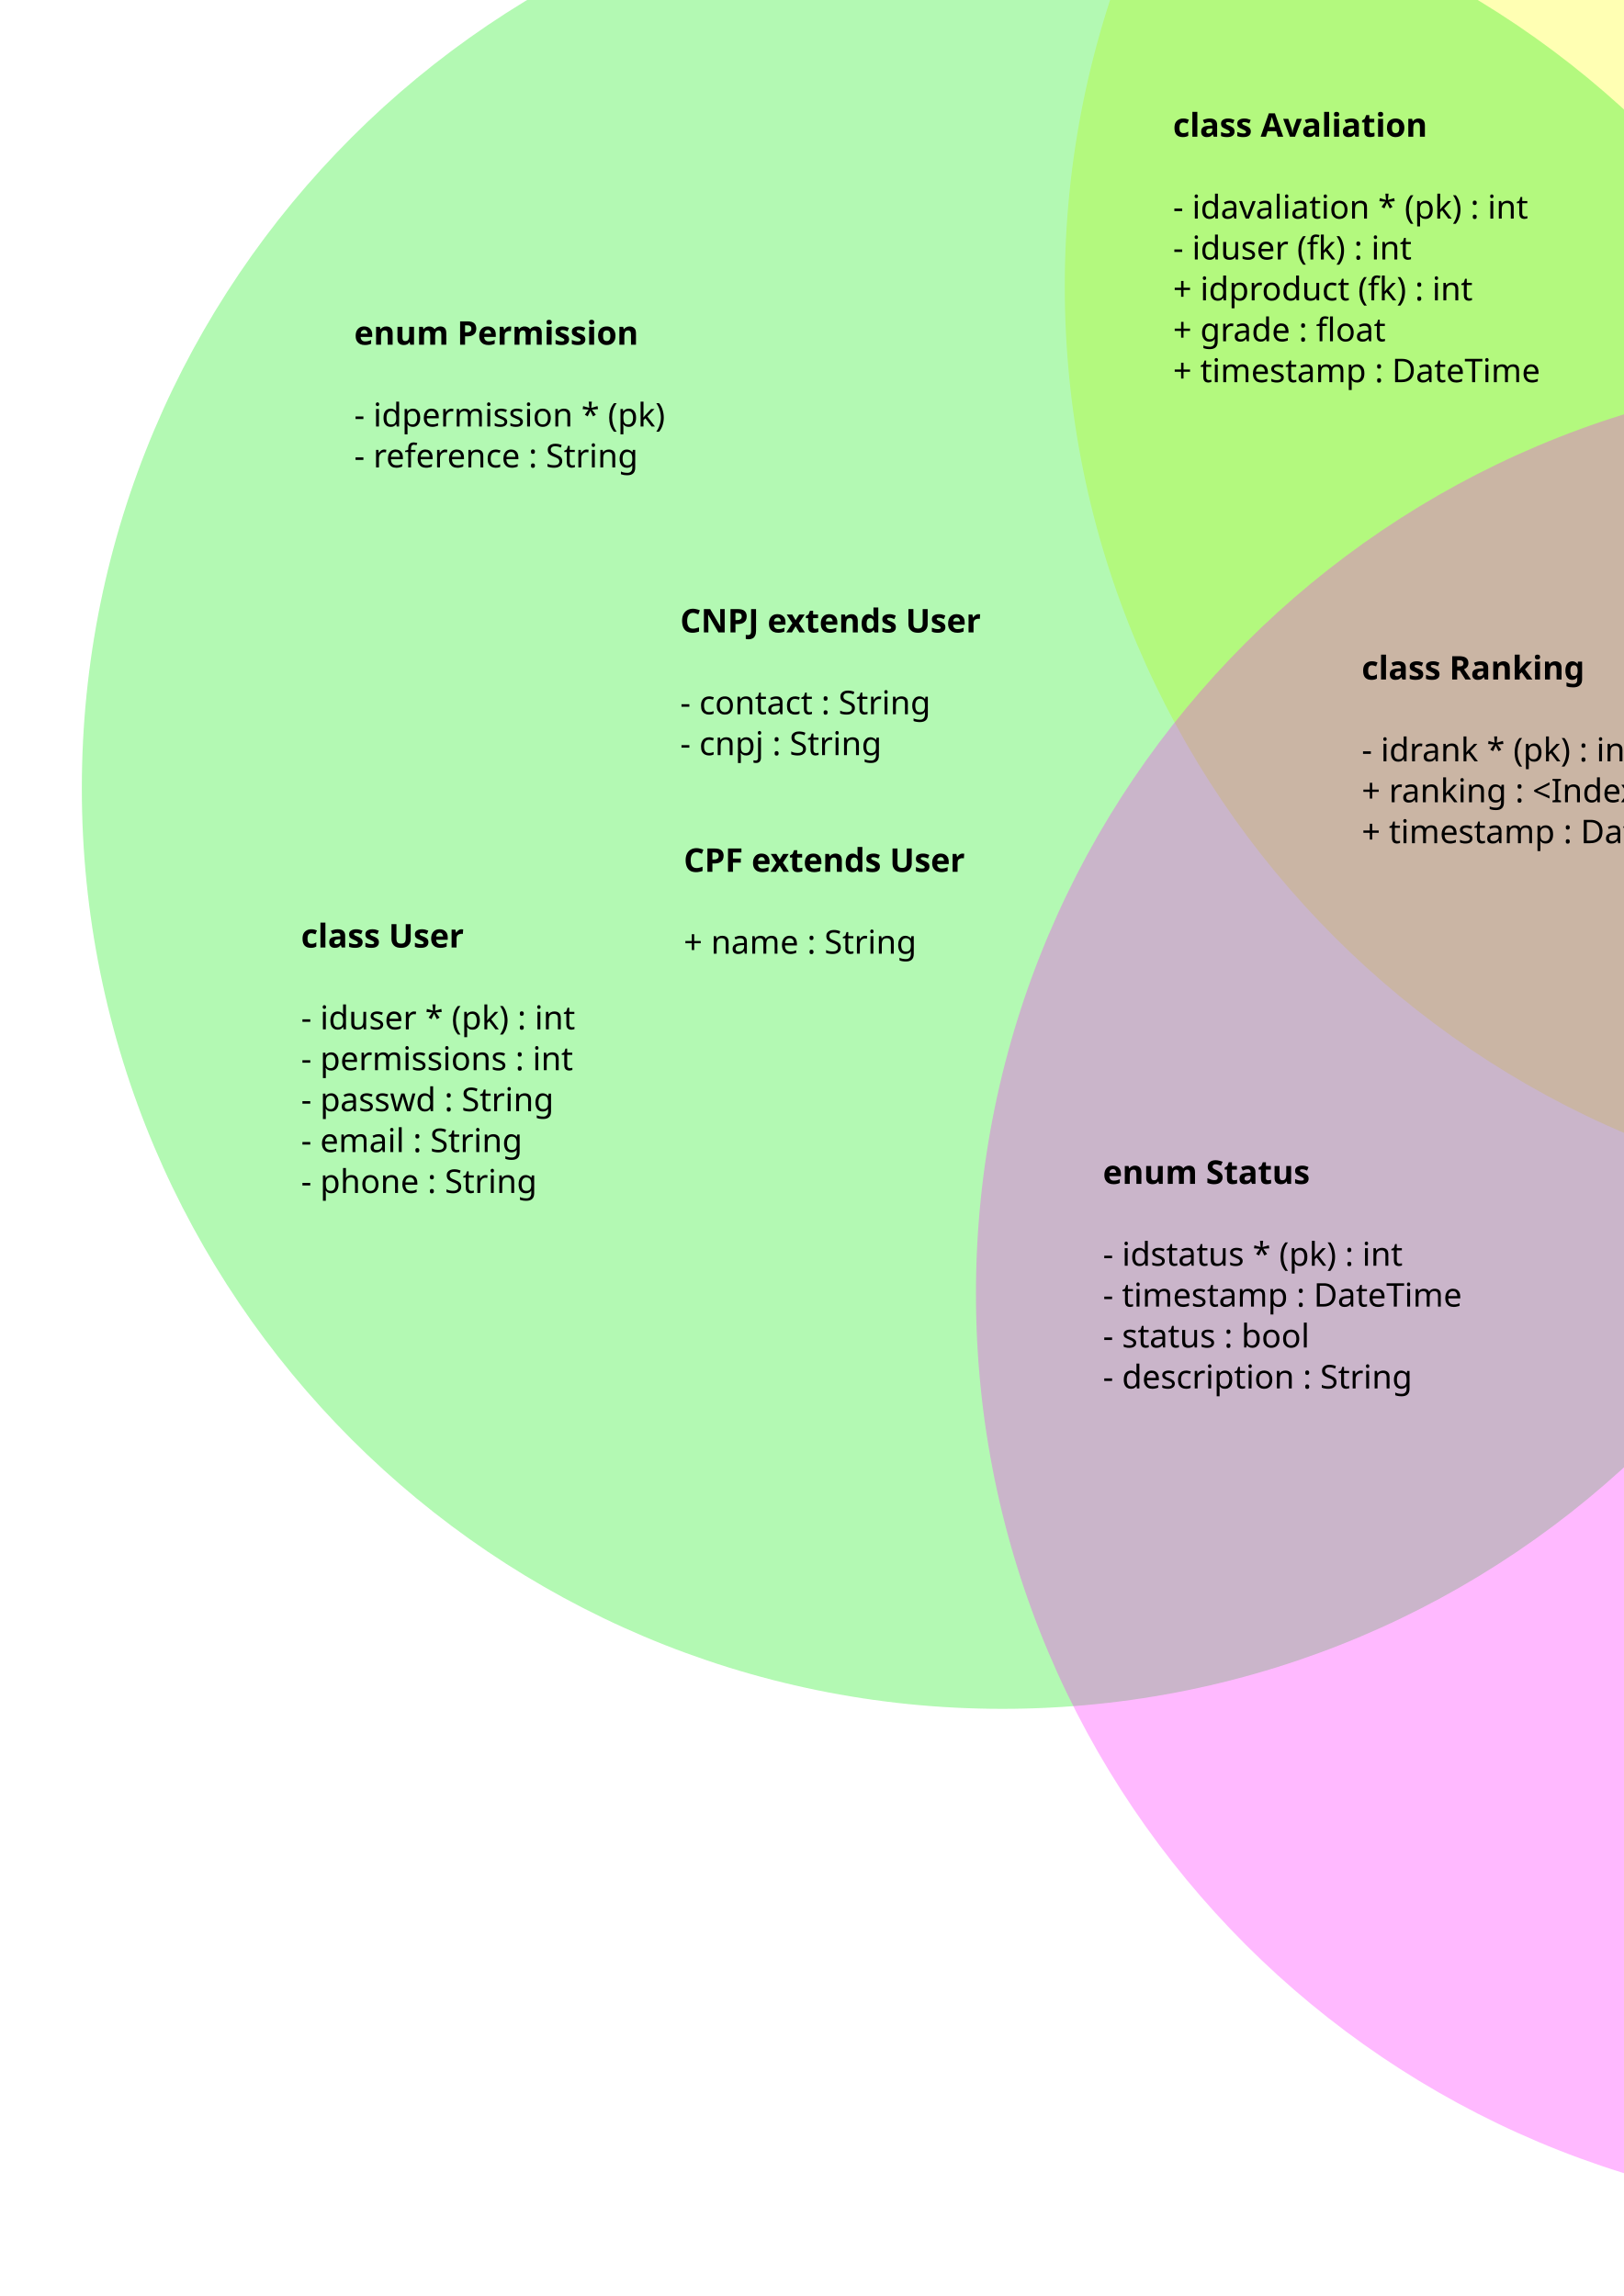
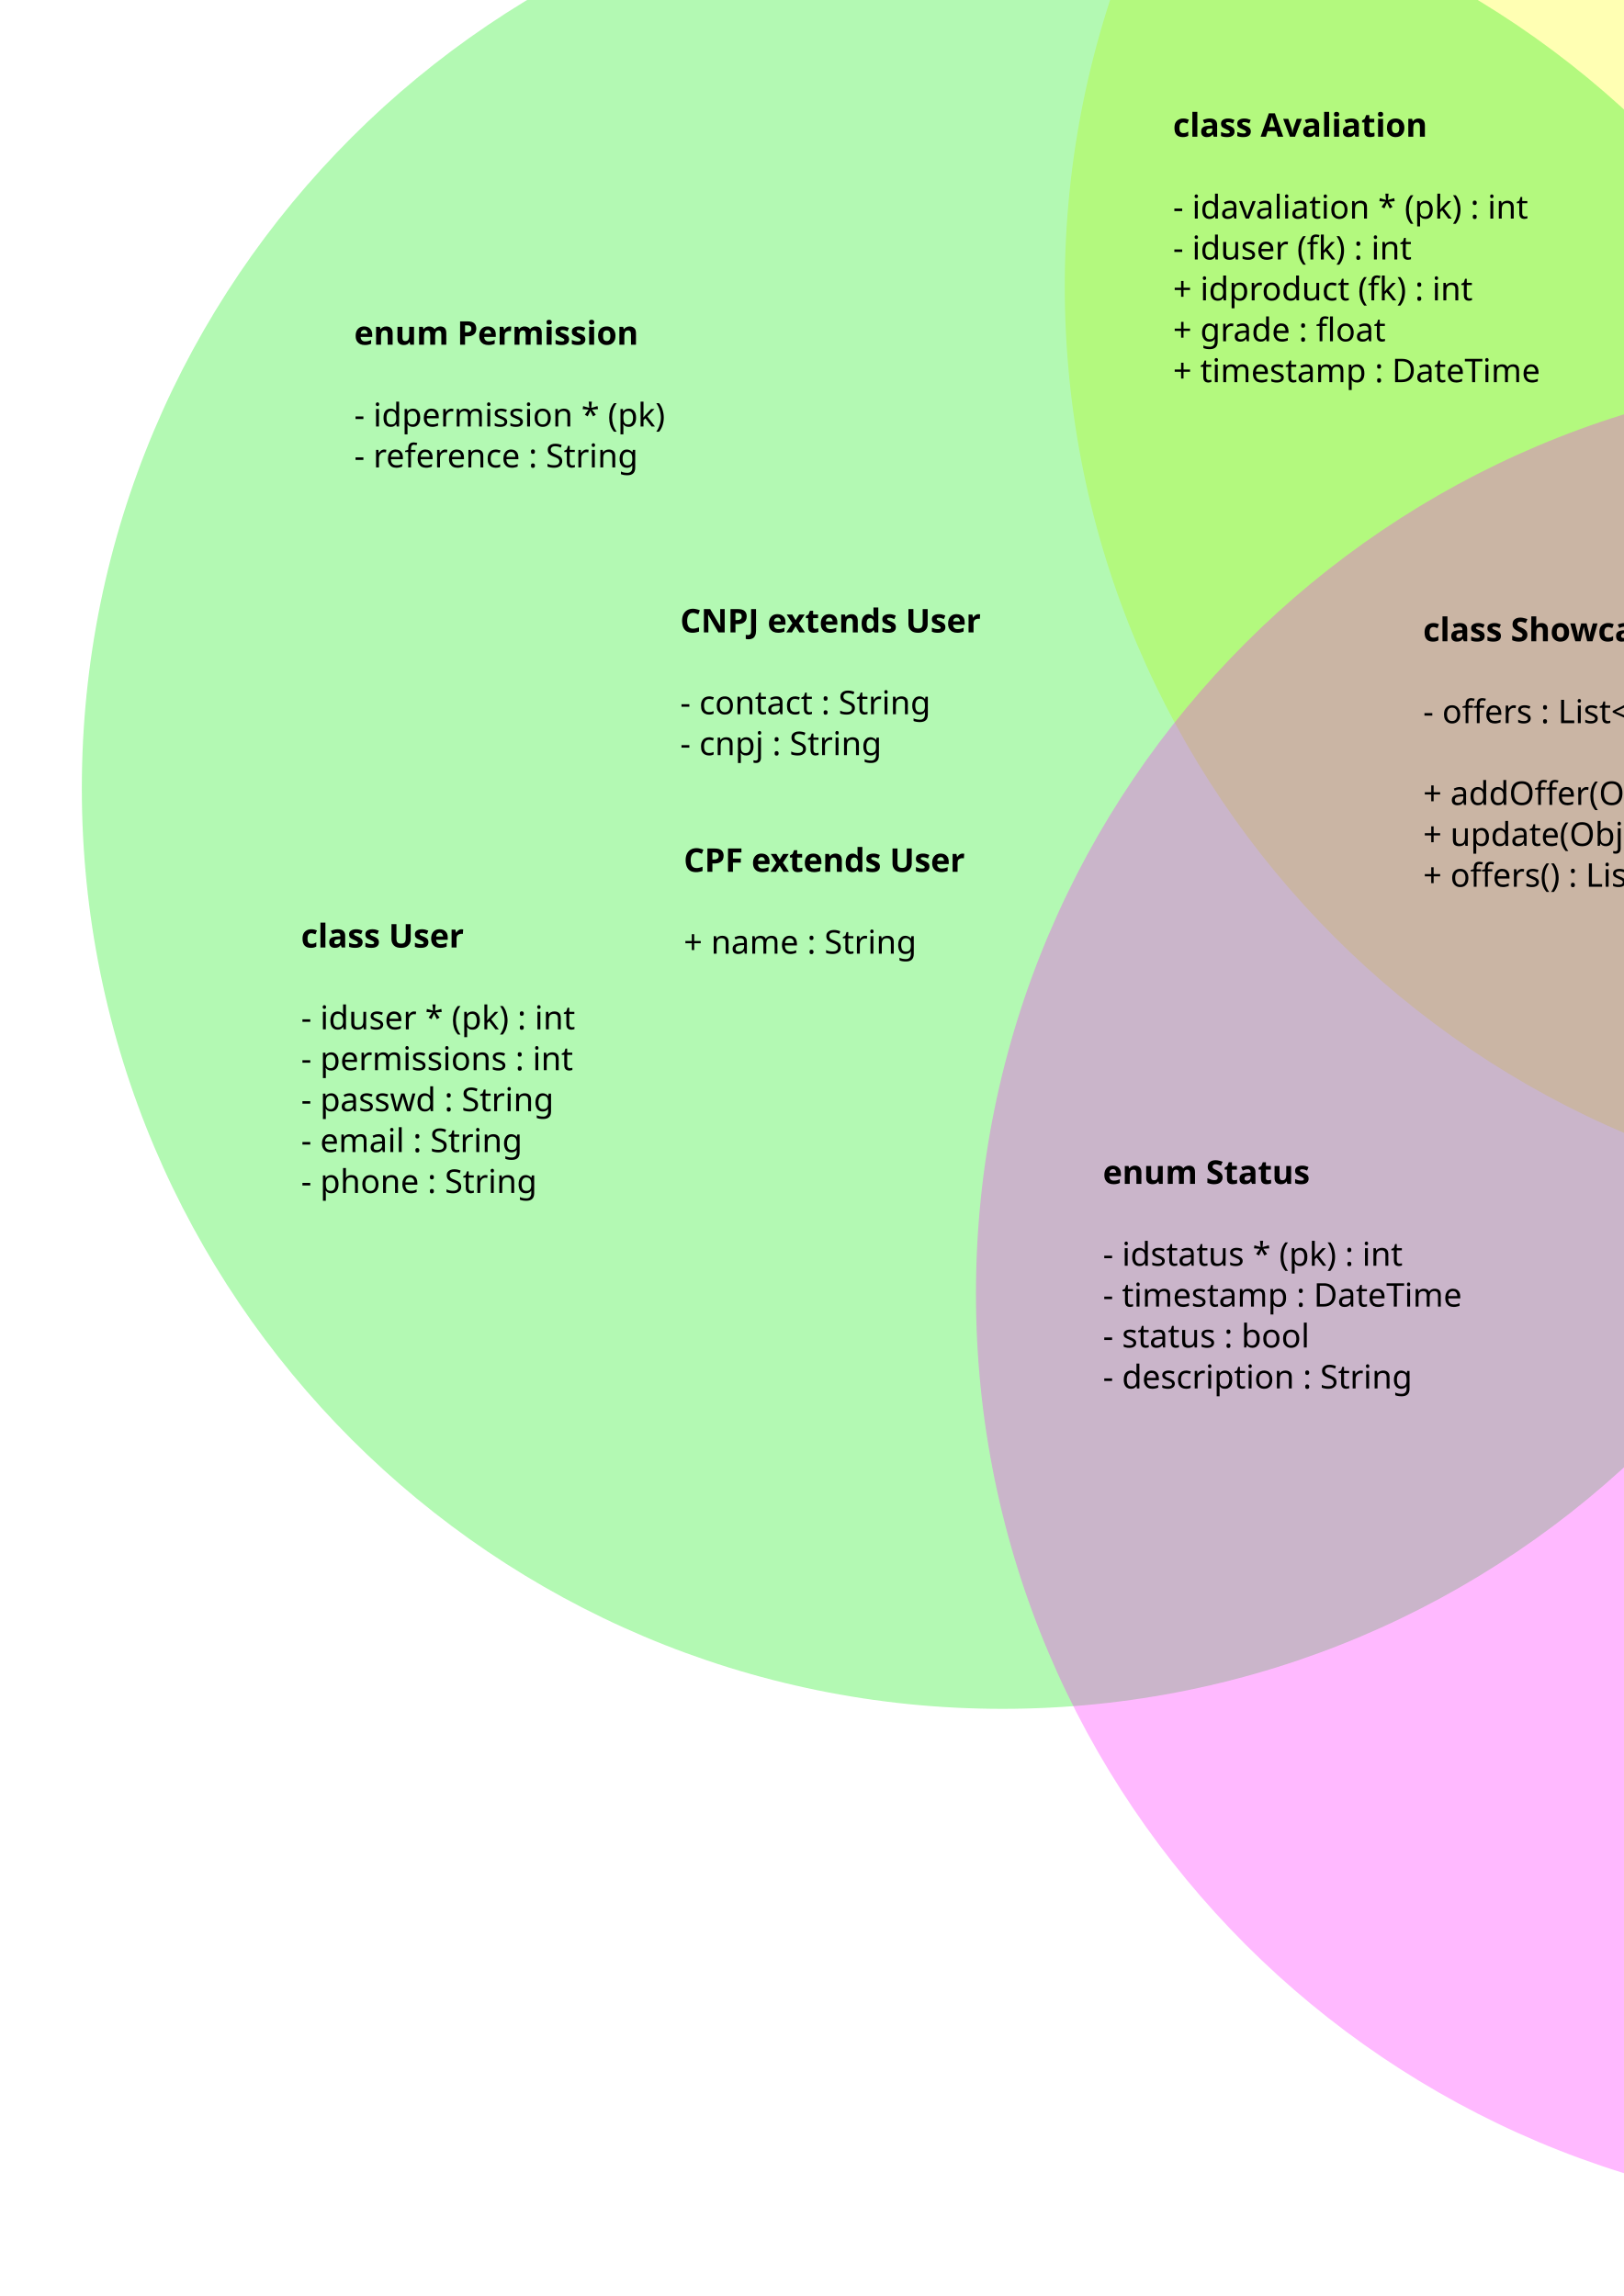
<svg xmlns="http://www.w3.org/2000/svg" width="793.701" height="1122.52" viewBox="0 0 210 297" version="1.1" id="svg8">
  <defs id="defs2" />
  <g id="layer2">
    <circle style="opacity:0.3;fill:#fffe00;fill-opacity:1;stroke:none;stroke-width:12.503;stroke-linecap:square;stroke-miterlimit:4;stroke-dasharray:none;stroke-opacity:1" id="path6294" cx="256.774" cy="37.009" r="119.062" />
    <circle r="119.062" cy="101.986" cx="129.646" id="circle6298" style="opacity:0.3;fill:#00eb00;fill-opacity:1;stroke:none;stroke-width:12.503;stroke-linecap:square;stroke-miterlimit:4;stroke-dasharray:none;stroke-opacity:1" />
    <circle r="119.062" cy="167.354" cx="245.287" id="circle6305" style="opacity:0.3;fill:#ff13ff;fill-opacity:1;stroke:none;stroke-width:12.503;stroke-linecap:square;stroke-miterlimit:4;stroke-dasharray:none;stroke-opacity:1" />
  </g>
  <g id="layer1">
    <text xml:space="preserve" style="font-style:normal;font-weight:normal;font-size:4.233px;line-height:1.25;font-family:sans-serif;text-align:start;letter-spacing:0px;word-spacing:0px;text-anchor:start;fill:#000000;fill-opacity:1;stroke:none;stroke-width:0.265" x="38.943" y="122.564" id="text4514">
      <tspan x="38.943" y="122.564" style="font-weight:bold;text-align:start;text-anchor:start;stroke-width:0.265" id="tspan4518">class User</tspan>
      <tspan x="38.943" y="127.856" style="text-align:start;text-anchor:start;stroke-width:0.265" id="tspan4524" />
      <tspan x="38.943" y="133.148" style="text-align:start;text-anchor:start;stroke-width:0.265" id="tspan4546">- iduser * (pk) : int</tspan>
      <tspan x="38.943" y="138.439" style="text-align:start;text-anchor:start;stroke-width:0.265" id="tspan4570">- permissions : int</tspan>
      <tspan x="38.943" y="143.731" style="text-align:start;text-anchor:start;stroke-width:0.265" id="tspan6193">- passwd : String</tspan>
      <tspan x="38.943" y="149.023" style="text-align:start;text-anchor:start;stroke-width:0.265" id="tspan4540">- email : String</tspan>
      <tspan x="38.943" y="154.314" style="text-align:start;text-anchor:start;stroke-width:0.265" id="tspan4562">- phone : String</tspan>
    </text>
-     <text xml:space="preserve" style="font-style:normal;font-weight:normal;font-size:4.233px;line-height:1.25;font-family:sans-serif;letter-spacing:0px;word-spacing:0px;fill:#000000;fill-opacity:1;stroke:none;stroke-width:0.265" x="239.891" y="-2.161" id="text4590">
-       <tspan id="tspan4588" x="239.891" y="-2.161" style="font-weight:bold;stroke-width:0.265">class Product</tspan>
-       <tspan x="239.891" y="3.13" style="stroke-width:0.265" id="tspan4592" />
-       <tspan x="239.891" y="8.422" style="stroke-width:0.265" id="tspan4594">- idproduct * (pk) : int</tspan>
-       <tspan x="239.891" y="13.714" style="stroke-width:0.265" id="tspan6369">- idoffer (fk) : int</tspan>
-       <tspan x="239.891" y="19.005" style="stroke-width:0.265" id="tspan4596">+ name : String</tspan>
-       <tspan x="239.891" y="24.297" style="stroke-width:0.265" id="tspan4598">+ details : String</tspan>
-       <tspan x="239.891" y="29.589" style="stroke-width:0.265" id="tspan4600">+ price : double</tspan>
-       <tspan x="239.891" y="34.88" style="stroke-width:0.265" id="tspan4608">+ avaliation : &lt;Avaliation&gt;</tspan>
+     <text xml:space="preserve" style="font-style:normal;font-weight:normal;font-size:4.233px;line-height:1.25;font-family:sans-serif;letter-spacing:0px;word-spacing:0px;fill:#000000;fill-opacity:1;stroke:none;stroke-width:0.265" x="240.597" y="12.317" id="text4590">
+       <tspan id="tspan4588" x="240.597" y="12.317" style="font-weight:bold;stroke-width:0.265">class Product</tspan>
+       <tspan x="240.597" y="17.609" style="stroke-width:0.265" id="tspan219" />
+       <tspan x="240.597" y="22.9" style="stroke-width:0.265" id="tspan223">+ name : string</tspan>
+       <tspan x="240.597" y="28.192" style="stroke-width:0.265" id="tspan225">+ detail : string</tspan>
+       <tspan x="240.597" y="33.484" style="stroke-width:0.265" id="tspan233">+ price : double</tspan>
    </text>
    <text id="text4626" y="81.807" x="87.967" style="font-style:normal;font-weight:normal;font-size:4.233px;line-height:1.25;font-family:sans-serif;letter-spacing:0px;word-spacing:0px;fill:#000000;fill-opacity:1;stroke:none;stroke-width:0.265" xml:space="preserve">
      <tspan id="tspan4610" style="font-weight:bold;stroke-width:0.265" y="81.807" x="87.967">CNPJ extends User</tspan>
      <tspan id="tspan4620" style="stroke-width:0.265" y="87.099" x="87.967" />
      <tspan style="stroke-width:0.265" y="92.39" x="87.967" id="tspan4646">- contact : String</tspan>
      <tspan id="tspan4624" style="stroke-width:0.265" y="97.682" x="87.967">- cnpj : String</tspan>
    </text>
    <text xml:space="preserve" style="font-style:normal;font-weight:normal;font-size:4.233px;line-height:1.25;font-family:sans-serif;letter-spacing:0px;word-spacing:0px;fill:#000000;fill-opacity:1;stroke:none;stroke-width:5.292;stroke-miterlimit:4;stroke-dasharray:none;stroke-opacity:1" x="88.424" y="112.774" id="text4644">
      <tspan x="88.424" y="112.774" style="font-weight:bold;stroke:none;stroke-width:5.292;stroke-miterlimit:4;stroke-dasharray:none;stroke-opacity:1" id="tspan4628">CPF extends User</tspan>
      <tspan x="88.424" y="118.066" style="stroke:none;stroke-width:5.292;stroke-miterlimit:4;stroke-dasharray:none;stroke-opacity:1" id="tspan4640" />
      <tspan x="88.424" y="123.358" style="stroke:none;stroke-width:5.292;stroke-miterlimit:4;stroke-dasharray:none;stroke-opacity:1" id="tspan4642">+ name : String</tspan>
    </text>
    <text xml:space="preserve" style="font-style:normal;font-weight:normal;font-size:4.233px;line-height:1.25;font-family:sans-serif;letter-spacing:0px;word-spacing:0px;fill:#000000;fill-opacity:1;stroke:none;stroke-width:0.265" x="151.709" y="17.69" id="text6159">
      <tspan id="tspan6157" x="151.709" y="17.69" style="font-weight:bold;stroke-width:0.265">class Avaliation</tspan>
      <tspan x="151.709" y="22.982" style="stroke-width:0.265" id="tspan6161" />
      <tspan x="151.709" y="28.274" style="stroke-width:0.265" id="tspan6165">- idavaliation * (pk) : int</tspan>
      <tspan x="151.709" y="33.565" style="stroke-width:0.265" id="tspan6169">- iduser (fk) : int</tspan>
      <tspan x="151.709" y="38.857" style="stroke-width:0.265" id="tspan6171">+ idproduct (fk) : int</tspan>
      <tspan x="151.709" y="44.149" style="stroke-width:0.265" id="tspan6173">+ grade : float</tspan>
      <tspan x="151.709" y="49.44" style="stroke-width:0.265" id="tspan6175">+ timestamp : DateTime</tspan>
    </text>
-     <text xml:space="preserve" style="font-style:normal;font-weight:normal;font-size:4.233px;line-height:1.25;font-family:sans-serif;letter-spacing:0px;word-spacing:0px;fill:#000000;fill-opacity:1;stroke:none;stroke-width:0.265" x="288.42" y="-48.745" id="text6179">
-       <tspan id="tspan6177" x="288.42" y="-48.745" style="font-weight:bold;stroke-width:0.265">class Offer</tspan>
-       <tspan x="288.42" y="-43.453" style="stroke-width:0.265" id="tspan6181" />
-       <tspan x="288.42" y="-38.162" style="stroke-width:0.265" id="tspan6183">- idoffer * (pk) : int</tspan>
-       <tspan x="288.42" y="-32.87" style="stroke-width:0.265" id="tspan6185">+ idproduct (fk) : int</tspan>
-       <tspan x="288.42" y="-27.578" style="stroke-width:0.265" id="tspan6189">+ stock : bool</tspan>
-       <tspan x="288.42" y="-22.287" style="stroke-width:0.265" id="tspan6187">+ quantity : int</tspan>
+     <text xml:space="preserve" style="font-style:normal;font-weight:normal;font-size:4.233px;line-height:1.25;font-family:sans-serif;letter-spacing:0px;word-spacing:0px;fill:#000000;fill-opacity:1;stroke:none;stroke-width:0.265" x="262.994" y="-62.164" id="text6179">
+       <tspan id="tspan6177" x="262.994" y="-62.164" style="font-weight:bold;stroke-width:0.265">class Offer</tspan>
+       <tspan x="262.994" y="-56.873" style="stroke-width:0.265" id="tspan6181" />
+       <tspan x="262.994" y="-51.581" style="stroke-width:0.265" id="tspan6187">- quantity : int</tspan>
+       <tspan x="262.994" y="-46.289" style="stroke-width:0.265" id="tspan248">+ product: Product</tspan>
+       <tspan x="262.994" y="-40.998" style="stroke-width:0.265" id="tspan254" />
+       <tspan x="262.994" y="-35.706" style="stroke-width:0.265" id="tspan256">+ quantity() : int</tspan>
+       <tspan x="262.994" y="-30.414" style="stroke-width:0.265" id="tspan258">+ sell(int) : void</tspan>
+       <tspan x="262.994" y="-25.123" style="stroke-width:0.265" id="tspan262">+ endOffer() : void</tspan>
    </text>
    <text xml:space="preserve" style="font-style:normal;font-weight:normal;font-size:4.233px;line-height:1.25;font-family:sans-serif;letter-spacing:0px;word-spacing:0px;fill:#000000;fill-opacity:1;stroke:none;stroke-width:0.265" x="45.814" y="44.584" id="text6197">
      <tspan id="tspan6195" x="45.814" y="44.584" style="font-weight:bold;stroke-width:0.265">enum Permission</tspan>
      <tspan x="45.814" y="49.876" style="stroke-width:0.265" id="tspan6199" />
      <tspan x="45.814" y="55.168" style="stroke-width:0.265" id="tspan6201">- idpermission * (pk)</tspan>
      <tspan x="45.814" y="60.459" style="stroke-width:0.265" id="tspan6203">- reference : String</tspan>
-     </text>
-     <text id="text6219" y="174.298" x="243.531" style="font-style:normal;font-weight:normal;font-size:4.233px;line-height:1.25;font-family:sans-serif;letter-spacing:0px;word-spacing:0px;fill:#000000;fill-opacity:1;stroke:none;stroke-width:0.265" xml:space="preserve">
-       <tspan style="font-weight:bold;stroke-width:0.265" y="174.298" x="243.531" id="tspan6205">class Shop</tspan>
-       <tspan id="tspan6207" style="stroke-width:0.265" y="179.589" x="243.531" />
-       <tspan id="tspan6209" style="stroke-width:0.265" y="184.881" x="243.531">- idshop * (pk) : int</tspan>
-       <tspan id="tspan6211" style="stroke-width:0.265" y="190.173" x="243.531">- iduser (fk) : int</tspan>
-       <tspan id="tspan6215" style="stroke-width:0.265" y="195.464" x="243.531">- items : &lt;CartItem&gt;</tspan>
-       <tspan id="tspan6217" style="stroke-width:0.265" y="200.756" x="243.531">- timestamp : DateTime</tspan>
-       <tspan style="stroke-width:0.265" y="206.048" x="243.531" id="tspan6223">- status : &lt;Status&gt;</tspan>
    </text>
    <text xml:space="preserve" style="font-style:normal;font-weight:normal;font-size:4.233px;line-height:1.25;font-family:sans-serif;letter-spacing:0px;word-spacing:0px;fill:#000000;fill-opacity:1;stroke:none;stroke-width:0.265" x="142.645" y="153.141" id="text6239">
      <tspan id="tspan6225" x="142.645" y="153.141" style="font-weight:bold;stroke-width:0.265">enum Status</tspan>
      <tspan x="142.645" y="158.432" style="stroke-width:0.265" id="tspan6227" />
      <tspan x="142.645" y="163.724" style="stroke-width:0.265" id="tspan6233">- idstatus * (pk) : int</tspan>
      <tspan x="142.645" y="169.016" style="stroke-width:0.265" id="tspan6235">- timestamp : DateTime</tspan>
      <tspan id="tspan6237" x="142.645" y="174.307" style="stroke-width:0.265">- status : bool</tspan>
      <tspan x="142.645" y="179.599" style="stroke-width:0.265" id="tspan6245">- description : String</tspan>
    </text>
-     <text xml:space="preserve" style="font-style:normal;font-weight:normal;font-size:4.233px;line-height:1.25;font-family:sans-serif;letter-spacing:0px;word-spacing:0px;fill:#000000;fill-opacity:1;stroke:none;stroke-width:0.265" x="268.303" y="95.458" id="text6261">
-       <tspan id="tspan6247" x="268.303" y="95.458" style="font-weight:bold;stroke-width:0.265">class Item</tspan>
-       <tspan x="268.303" y="100.749" style="stroke-width:0.265" id="tspan6249" />
-       <tspan x="268.303" y="106.041" style="stroke-width:0.265" id="tspan6263">- iditem * (pk) : int</tspan>
-       <tspan x="268.303" y="111.333" style="stroke-width:0.265" id="tspan6280">- idshop (fk) : int</tspan>
-       <tspan x="268.303" y="116.624" style="stroke-width:0.265" id="tspan6286">- idproduct (fk) : int</tspan>
-       <tspan x="268.303" y="121.916" style="stroke-width:0.265" id="tspan6290">- quantity : int</tspan>
-       <tspan x="268.303" y="127.208" style="stroke-width:0.265" id="tspan6276" />
+     <text xml:space="preserve" style="font-style:normal;font-weight:normal;font-size:4.233px;line-height:1.25;font-family:sans-serif;letter-spacing:0px;word-spacing:0px;fill:#000000;fill-opacity:1;stroke:none;stroke-width:0.265" x="258.768" y="96.87" id="text6261">
+       <tspan id="tspan6247" x="258.768" y="96.87" style="font-weight:bold;stroke-width:0.265">class Cart</tspan>
+       <tspan x="258.768" y="102.162" style="stroke-width:0.265" id="tspan6290" />
+       <tspan x="258.768" y="107.453" style="stroke-width:0.265" id="tspan6276">+ items : Map&lt;Product, Offer&gt;</tspan>
+       <tspan x="258.768" y="112.745" style="stroke-width:0.265" id="tspan315" />
+       <tspan x="258.768" y="118.037" style="stroke-width:0.265" id="tspan317">- execSale() : void</tspan>
+       <tspan x="258.768" y="123.328" style="stroke-width:0.265" id="tspan319">- cancelSale() : void</tspan>
    </text>
    <text id="text6321" y="-69.488" x="79.537" style="font-style:normal;font-weight:normal;font-size:4.233px;line-height:1.25;font-family:sans-serif;text-align:start;letter-spacing:0px;word-spacing:0px;text-anchor:start;fill:#000000;fill-opacity:1;stroke:none;stroke-width:0.265" xml:space="preserve">
      <tspan id="tspan6307" style="font-weight:bold;text-align:start;text-anchor:start;stroke-width:0.265" y="-69.488" x="79.537">interface Register</tspan>
      <tspan id="tspan6309" style="text-align:start;text-anchor:start;stroke-width:0.265" y="-64.197" x="79.537" />
      <tspan id="tspan6319" style="text-align:start;text-anchor:start;stroke-width:0.265" y="-58.905" x="79.537">+ regUser(User u);</tspan>
      <tspan style="text-align:start;text-anchor:start;stroke-width:0.265" y="-53.613" x="79.537" id="tspan6337">+ regProduct(Product p);</tspan>
      <tspan style="text-align:start;text-anchor:start;stroke-width:0.265" y="-48.322" x="79.537" id="tspan6343">+ regAvaliation(Avaliation a);</tspan>
      <tspan style="text-align:start;text-anchor:start;stroke-width:0.265" y="-43.03" x="79.537" id="tspan6339">+ regOffer(Offer o);</tspan>
      <tspan style="text-align:start;text-anchor:start;stroke-width:0.265" y="-37.738" x="79.537" id="tspan6341">+ regShop(Shop s);</tspan>
      <tspan style="text-align:start;text-anchor:start;stroke-width:0.265" y="-32.447" x="79.537" id="tspan6345">+ regRanking(Ranking r);</tspan>
    </text>
-     <text xml:space="preserve" style="font-style:normal;font-weight:normal;font-size:4.233px;line-height:1.25;font-family:sans-serif;letter-spacing:0px;word-spacing:0px;fill:#000000;fill-opacity:1;stroke:none;stroke-width:0.265" x="176.112" y="87.9" id="text6361">
-       <tspan id="tspan6347" x="176.112" y="87.9" style="font-weight:bold;stroke-width:0.265">class Ranking</tspan>
-       <tspan x="176.112" y="93.192" style="stroke-width:0.265" id="tspan6349" />
-       <tspan x="176.112" y="98.484" style="stroke-width:0.265" id="tspan6353">- idrank * (pk) : int</tspan>
-       <tspan x="176.112" y="103.775" style="stroke-width:0.265" id="tspan6355">+ ranking : &lt;Index, Product&gt;</tspan>
-       <tspan id="tspan6359" x="176.112" y="109.067" style="stroke-width:0.265">+ timestamp : DateTime</tspan>
-     </text>
-     <text id="text6555" y="317.286" x="183.164" style="font-style:normal;font-weight:normal;font-size:4.233px;line-height:1.25;font-family:sans-serif;text-align:start;letter-spacing:0px;word-spacing:0px;text-anchor:start;fill:#000000;fill-opacity:1;stroke:none;stroke-width:0.265" xml:space="preserve">
-       <tspan id="tspan6541" style="font-weight:bold;text-align:start;text-anchor:start;stroke-width:0.265" y="317.286" x="183.164">class User</tspan>
-       <tspan id="tspan6543" style="text-align:start;text-anchor:start;stroke-width:0.265" y="322.578" x="183.164" />
-       <tspan id="tspan6545" style="text-align:start;text-anchor:start;stroke-width:0.265" y="327.869" x="183.164">- iduser * (pk) : int</tspan>
-       <tspan id="tspan6547" style="text-align:start;text-anchor:start;stroke-width:0.265" y="333.161" x="183.164">- permissions : int</tspan>
-       <tspan id="tspan6549" style="text-align:start;text-anchor:start;stroke-width:0.265" y="338.453" x="183.164">- passwd : String</tspan>
-       <tspan id="tspan6551" style="text-align:start;text-anchor:start;stroke-width:0.265" y="343.744" x="183.164">- email : String</tspan>
-       <tspan id="tspan6553" style="text-align:start;text-anchor:start;stroke-width:0.265" y="349.036" x="183.164">- phone : String</tspan>
-     </text>
-     <text id="text6573" y="316.395" x="423.5" style="font-style:normal;font-weight:normal;font-size:4.233px;line-height:1.25;font-family:sans-serif;letter-spacing:0px;word-spacing:0px;fill:#000000;fill-opacity:1;stroke:none;stroke-width:0.265" xml:space="preserve">
-       <tspan style="font-weight:bold;stroke-width:0.265" y="316.395" x="423.5" id="tspan6557">class Product</tspan>
-       <tspan id="tspan6559" style="stroke-width:0.265" y="321.686" x="423.5" />
-       <tspan id="tspan6561" style="stroke-width:0.265" y="326.978" x="423.5">- idproduct * (pk) : int</tspan>
-       <tspan id="tspan6563" style="stroke-width:0.265" y="332.27" x="423.5">- idoffer (fk) : int</tspan>
-       <tspan id="tspan6565" style="stroke-width:0.265" y="337.561" x="423.5">+ name : String</tspan>
-       <tspan id="tspan6567" style="stroke-width:0.265" y="342.853" x="423.5">+ details : String</tspan>
-       <tspan id="tspan6569" style="stroke-width:0.265" y="348.145" x="423.5">+ price : double</tspan>
-       <tspan id="tspan6571" style="stroke-width:0.265" y="353.436" x="423.5">+ avaliation : &lt;Avaliation&gt;</tspan>
-     </text>
-     <text xml:space="preserve" style="font-style:normal;font-weight:normal;font-size:4.233px;line-height:1.25;font-family:sans-serif;letter-spacing:0px;word-spacing:0px;fill:#000000;fill-opacity:1;stroke:none;stroke-width:0.265" x="97.56" y="417.041" id="text6583">
-       <tspan x="97.56" y="417.041" style="font-weight:bold;stroke-width:0.265" id="tspan6575">CNPJ extends Client</tspan>
-       <tspan x="97.56" y="422.333" style="stroke-width:0.265" id="tspan6577" />
-       <tspan id="tspan6579" x="97.56" y="427.624" style="stroke-width:0.265">- contact : String</tspan>
-       <tspan x="97.56" y="432.916" style="stroke-width:0.265" id="tspan6581">- cnpj : String</tspan>
-     </text>
-     <text id="text6591" y="416.809" x="167.085" style="font-style:normal;font-weight:normal;font-size:4.233px;line-height:1.25;font-family:sans-serif;letter-spacing:0px;word-spacing:0px;fill:#000000;fill-opacity:1;stroke:none;stroke-width:5.292;stroke-miterlimit:4;stroke-dasharray:none;stroke-opacity:1" xml:space="preserve">
-       <tspan id="tspan6585" style="font-weight:bold;stroke:none;stroke-width:5.292;stroke-miterlimit:4;stroke-dasharray:none;stroke-opacity:1" y="416.809" x="167.085">CPF extends Client</tspan>
-       <tspan id="tspan6587" style="stroke:none;stroke-width:5.292;stroke-miterlimit:4;stroke-dasharray:none;stroke-opacity:1" y="422.101" x="167.085" />
-       <tspan id="tspan6589" style="stroke:none;stroke-width:5.292;stroke-miterlimit:4;stroke-dasharray:none;stroke-opacity:1" y="427.393" x="167.085">+ name : String</tspan>
-     </text>
-     <text id="text6607" y="316.3" x="327.798" style="font-style:normal;font-weight:normal;font-size:4.233px;line-height:1.25;font-family:sans-serif;letter-spacing:0px;word-spacing:0px;fill:#000000;fill-opacity:1;stroke:none;stroke-width:0.265" xml:space="preserve">
-       <tspan style="font-weight:bold;stroke-width:0.265" y="316.3" x="327.798" id="tspan6593">class Avaliation</tspan>
-       <tspan id="tspan6595" style="stroke-width:0.265" y="321.592" x="327.798" />
-       <tspan id="tspan6597" style="stroke-width:0.265" y="326.883" x="327.798">- idavaliation * (pk) : int</tspan>
-       <tspan id="tspan6599" style="stroke-width:0.265" y="332.175" x="327.798">- iduser (fk) : int</tspan>
-       <tspan id="tspan6601" style="stroke-width:0.265" y="337.467" x="327.798">+ idproduct (fk) : int</tspan>
-       <tspan id="tspan6603" style="stroke-width:0.265" y="342.758" x="327.798">+ grade : float</tspan>
-       <tspan id="tspan6605" style="stroke-width:0.265" y="348.05" x="327.798">+ timestamp : DateTime</tspan>
-     </text>
-     <text id="text6621" y="316.13" x="508.405" style="font-style:normal;font-weight:normal;font-size:4.233px;line-height:1.25;font-family:sans-serif;letter-spacing:0px;word-spacing:0px;fill:#000000;fill-opacity:1;stroke:none;stroke-width:0.265" xml:space="preserve">
-       <tspan style="font-weight:bold;stroke-width:0.265" y="316.13" x="508.405" id="tspan6609">class Offer</tspan>
-       <tspan id="tspan6611" style="stroke-width:0.265" y="321.422" x="508.405" />
-       <tspan id="tspan6613" style="stroke-width:0.265" y="326.713" x="508.405">- idoffer * (pk) : int</tspan>
-       <tspan id="tspan6615" style="stroke-width:0.265" y="332.005" x="508.405">+ idproduct (fk) : int</tspan>
-       <tspan id="tspan6617" style="stroke-width:0.265" y="337.297" x="508.405">+ stock : bool</tspan>
-       <tspan id="tspan6619" style="stroke-width:0.265" y="342.588" x="508.405">+ quantity : int</tspan>
-     </text>
-     <text id="text6631" y="316.196" x="13.047" style="font-style:normal;font-weight:normal;font-size:4.233px;line-height:1.25;font-family:sans-serif;letter-spacing:0px;word-spacing:0px;fill:#000000;fill-opacity:1;stroke:none;stroke-width:0.265" xml:space="preserve">
-       <tspan style="font-weight:bold;stroke-width:0.265" y="316.196" x="13.047" id="tspan6623">enum Permission</tspan>
-       <tspan id="tspan6625" style="stroke-width:0.265" y="321.488" x="13.047" />
-       <tspan id="tspan6627" style="stroke-width:0.265" y="326.78" x="13.047">- idpermission * (pk)</tspan>
-       <tspan id="tspan6629" style="stroke-width:0.265" y="332.071" x="13.047">- reference : String</tspan>
-     </text>
-     <text xml:space="preserve" style="font-style:normal;font-weight:normal;font-size:4.233px;line-height:1.25;font-family:sans-serif;letter-spacing:0px;word-spacing:0px;fill:#000000;fill-opacity:1;stroke:none;stroke-width:0.265" x="507.516" y="368.971" id="text6647">
-       <tspan id="tspan6633" x="507.516" y="368.971" style="font-weight:bold;stroke-width:0.265">class Shop</tspan>
-       <tspan x="507.516" y="374.263" style="stroke-width:0.265" id="tspan6635" />
-       <tspan x="507.516" y="379.555" style="stroke-width:0.265" id="tspan6637">- idshop * (pk) : int</tspan>
-       <tspan x="507.516" y="384.846" style="stroke-width:0.265" id="tspan6639">- iduser (fk) : int</tspan>
-       <tspan x="507.516" y="390.138" style="stroke-width:0.265" id="tspan6641">- items : &lt;CartItem&gt;</tspan>
-       <tspan x="507.516" y="395.43" style="stroke-width:0.265" id="tspan6643">- timestamp : DateTime</tspan>
-       <tspan id="tspan6645" x="507.516" y="400.721" style="stroke-width:0.265">- status : &lt;Status&gt;</tspan>
-     </text>
-     <text id="text6661" y="411.299" x="423.609" style="font-style:normal;font-weight:normal;font-size:4.233px;line-height:1.25;font-family:sans-serif;letter-spacing:0px;word-spacing:0px;fill:#000000;fill-opacity:1;stroke:none;stroke-width:0.265" xml:space="preserve">
-       <tspan style="font-weight:bold;stroke-width:0.265" y="411.299" x="423.609" id="tspan6649">enum Status</tspan>
-       <tspan id="tspan6651" style="stroke-width:0.265" y="416.59" x="423.609" />
-       <tspan id="tspan6653" style="stroke-width:0.265" y="421.882" x="423.609">- idstatus * (pk) : int</tspan>
-       <tspan id="tspan6655" style="stroke-width:0.265" y="427.174" x="423.609">- timestamp : DateTime</tspan>
-       <tspan style="stroke-width:0.265" y="432.465" x="423.609" id="tspan6657">- status : bool</tspan>
-       <tspan id="tspan6659" style="stroke-width:0.265" y="437.757" x="423.609">- description : String</tspan>
-     </text>
-     <text id="text6677" y="369.097" x="423.916" style="font-style:normal;font-weight:normal;font-size:4.233px;line-height:1.25;font-family:sans-serif;letter-spacing:0px;word-spacing:0px;fill:#000000;fill-opacity:1;stroke:none;stroke-width:0.265" xml:space="preserve">
-       <tspan style="font-weight:bold;stroke-width:0.265" y="369.097" x="423.916" id="tspan6663">class Item</tspan>
-       <tspan id="tspan6665" style="stroke-width:0.265" y="374.388" x="423.916" />
-       <tspan id="tspan6667" style="stroke-width:0.265" y="379.68" x="423.916">- iditem * (pk) : int</tspan>
-       <tspan id="tspan6669" style="stroke-width:0.265" y="384.972" x="423.916">- idshop (fk) : int</tspan>
-       <tspan id="tspan6671" style="stroke-width:0.265" y="390.263" x="423.916">- idproduct (fk) : int</tspan>
-       <tspan id="tspan6673" style="stroke-width:0.265" y="395.555" x="423.916">- quantity : int</tspan>
-       <tspan id="tspan6675" style="stroke-width:0.265" y="400.847" x="423.916" />
-     </text>
-     <text xml:space="preserve" style="font-style:normal;font-weight:normal;font-size:4.233px;line-height:1.25;font-family:sans-serif;text-align:start;letter-spacing:0px;word-spacing:0px;text-anchor:start;fill:#000000;fill-opacity:1;stroke:none;stroke-width:0.265" x="-74.041" y="316.018" id="text6695">
-       <tspan x="-74.041" y="316.018" style="font-weight:bold;text-align:start;text-anchor:start;stroke-width:0.265" id="tspan6679">interface Register</tspan>
-       <tspan x="-74.041" y="321.31" style="text-align:start;text-anchor:start;stroke-width:0.265" id="tspan6681" />
-       <tspan x="-74.041" y="326.601" style="text-align:start;text-anchor:start;stroke-width:0.265" id="tspan6683">+ regUser(User u);</tspan>
-       <tspan id="tspan6685" x="-74.041" y="331.893" style="text-align:start;text-anchor:start;stroke-width:0.265">+ regProduct(Product p);</tspan>
-       <tspan id="tspan6687" x="-74.041" y="337.185" style="text-align:start;text-anchor:start;stroke-width:0.265">+ regAvaliation(Avaliation a);</tspan>
-       <tspan id="tspan6689" x="-74.041" y="342.476" style="text-align:start;text-anchor:start;stroke-width:0.265">+ regOffer(Offer o);</tspan>
-       <tspan id="tspan6691" x="-74.041" y="347.768" style="text-align:start;text-anchor:start;stroke-width:0.265">+ regShop(Shop s);</tspan>
-       <tspan id="tspan6693" x="-74.041" y="353.06" style="text-align:start;text-anchor:start;stroke-width:0.265">+ regRanking(Ranking r);</tspan>
-     </text>
-     <text id="text6707" y="369.471" x="328.17" style="font-style:normal;font-weight:normal;font-size:4.233px;line-height:1.25;font-family:sans-serif;letter-spacing:0px;word-spacing:0px;fill:#000000;fill-opacity:1;stroke:none;stroke-width:0.265" xml:space="preserve">
-       <tspan style="font-weight:bold;stroke-width:0.265" y="369.471" x="328.17" id="tspan6697">class Ranking</tspan>
-       <tspan id="tspan6699" style="stroke-width:0.265" y="374.762" x="328.17" />
-       <tspan id="tspan6701" style="stroke-width:0.265" y="380.054" x="328.17">- idrank * (pk) : int</tspan>
-       <tspan id="tspan6703" style="stroke-width:0.265" y="385.346" x="328.17">+ ranking : &lt;Index, Product&gt;</tspan>
-       <tspan style="stroke-width:0.265" y="390.637" x="328.17" id="tspan6705">+ timestamp : DateTime</tspan>
-     </text>
-     <text xml:space="preserve" style="font-style:normal;font-weight:normal;font-size:4.233px;line-height:1.25;font-family:sans-serif;letter-spacing:0px;word-spacing:0px;fill:#000000;fill-opacity:1;stroke:none;stroke-width:5.292;stroke-miterlimit:4;stroke-dasharray:none;stroke-opacity:1" x="228.66" y="379.883" id="text6715">
-       <tspan x="228.66" y="379.883" style="font-weight:bold;stroke:none;stroke-width:5.292;stroke-miterlimit:4;stroke-dasharray:none;stroke-opacity:1" id="tspan6709">Manager extends User</tspan>
-       <tspan x="228.66" y="385.175" style="stroke:none;stroke-width:5.292;stroke-miterlimit:4;stroke-dasharray:none;stroke-opacity:1" id="tspan6711" />
-       <tspan x="228.66" y="390.466" style="stroke:none;stroke-width:5.292;stroke-miterlimit:4;stroke-dasharray:none;stroke-opacity:1" id="tspan6713">+ name : String</tspan>
-       <tspan x="228.66" y="395.758" style="stroke:none;stroke-width:5.292;stroke-miterlimit:4;stroke-dasharray:none;stroke-opacity:1" id="tspan6717">- timestamp : &lt;DateTime&gt;</tspan>
-     </text>
-     <text id="text6727" y="380.085" x="133.339" style="font-style:normal;font-weight:normal;font-size:4.233px;line-height:1.25;font-family:sans-serif;letter-spacing:0px;word-spacing:0px;fill:#000000;fill-opacity:1;stroke:none;stroke-width:0.265" xml:space="preserve">
-       <tspan id="tspan6719" style="font-weight:bold;stroke-width:0.265" y="380.085" x="133.339">Client extends User</tspan>
-       <tspan id="tspan6721" style="stroke-width:0.265" y="385.377" x="133.339" />
-       <tspan style="stroke-width:0.265" y="390.668" x="133.339" id="tspan6723">- contact : String</tspan>
-       <tspan id="tspan6725" style="stroke-width:0.265" y="395.96" x="133.339">- cnpj : String</tspan>
+     <text xml:space="preserve" style="font-style:normal;font-weight:normal;font-size:4.233px;line-height:1.25;font-family:sans-serif;letter-spacing:0px;word-spacing:0px;fill:#000000;fill-opacity:1;stroke:none;stroke-width:0.265" x="184.057" y="82.954" id="text6361">
+       <tspan id="tspan6347" x="184.057" y="82.954" style="font-weight:bold;stroke-width:0.265">class Showcase</tspan>
+       <tspan x="184.057" y="88.246" style="stroke-width:0.265" id="tspan6349" />
+       <tspan id="tspan6359" x="184.057" y="93.538" style="stroke-width:0.265">- offers : List&lt;Offer&gt;</tspan>
+       <tspan x="184.057" y="98.829" style="stroke-width:0.265" id="tspan289" />
+       <tspan x="184.057" y="104.121" style="stroke-width:0.265" id="tspan291">+ addOffer(Offer) : void</tspan>
+       <tspan x="184.057" y="109.413" style="stroke-width:0.265" id="tspan293">+ update(Object) : void</tspan>
+       <tspan x="184.057" y="114.704" style="stroke-width:0.265" id="tspan295">+ offers() : List&lt;Offer&gt;</tspan>
+     </text>
+     <text id="text6555" y="317.286" x="413.377" style="font-style:normal;font-weight:normal;font-size:4.233px;line-height:1.25;font-family:sans-serif;text-align:start;letter-spacing:0px;word-spacing:0px;text-anchor:start;fill:#000000;fill-opacity:1;stroke:none;stroke-width:0.265" xml:space="preserve">
+       <tspan id="tspan6541" style="font-weight:bold;text-align:start;text-anchor:start;stroke-width:0.265" y="317.286" x="413.377">class User</tspan>
+       <tspan id="tspan6543" style="text-align:start;text-anchor:start;stroke-width:0.265" y="322.578" x="413.377" />
+       <tspan id="tspan6545" style="text-align:start;text-anchor:start;stroke-width:0.265" y="327.869" x="413.377">- iduser * (pk) : int</tspan>
+       <tspan id="tspan6547" style="text-align:start;text-anchor:start;stroke-width:0.265" y="333.161" x="413.377">- permissions : int</tspan>
+       <tspan id="tspan6549" style="text-align:start;text-anchor:start;stroke-width:0.265" y="338.453" x="413.377">- passwd : String</tspan>
+       <tspan id="tspan6551" style="text-align:start;text-anchor:start;stroke-width:0.265" y="343.744" x="413.377">- email : String</tspan>
+       <tspan id="tspan6553" style="text-align:start;text-anchor:start;stroke-width:0.265" y="349.036" x="413.377">- phone : String</tspan>
+     </text>
+     <text id="text6573" y="492.257" x="423.5" style="font-style:normal;font-weight:normal;font-size:4.233px;line-height:1.25;font-family:sans-serif;letter-spacing:0px;word-spacing:0px;fill:#000000;fill-opacity:1;stroke:none;stroke-width:0.265" xml:space="preserve">
+       <tspan style="font-weight:bold;stroke-width:0.265" y="492.257" x="423.5" id="tspan6557">class Product</tspan>
+       <tspan id="tspan6559" style="stroke-width:0.265" y="497.549" x="423.5" />
+       <tspan id="tspan6561" style="stroke-width:0.265" y="502.841" x="423.5">- idproduct * (pk) : int</tspan>
+       <tspan id="tspan6563" style="stroke-width:0.265" y="508.132" x="423.5">- idoffer (fk) : int</tspan>
+       <tspan id="tspan6565" style="stroke-width:0.265" y="513.424" x="423.5">+ name : String</tspan>
+       <tspan id="tspan6567" style="stroke-width:0.265" y="518.716" x="423.5">+ details : String</tspan>
+       <tspan id="tspan6569" style="stroke-width:0.265" y="524.007" x="423.5">+ price : double</tspan>
+       <tspan id="tspan6571" style="stroke-width:0.265" y="529.299" x="423.5">+ avaliation : &lt;Avaliation&gt;</tspan>
+     </text>
+     <text xml:space="preserve" style="font-style:normal;font-weight:normal;font-size:4.233px;line-height:1.25;font-family:sans-serif;letter-spacing:0px;word-spacing:0px;fill:#000000;fill-opacity:1;stroke:none;stroke-width:0.265" x="327.773" y="417.041" id="text6583">
+       <tspan x="327.773" y="417.041" style="font-weight:bold;stroke-width:0.265" id="tspan6575">CNPJ extends Client</tspan>
+       <tspan x="327.773" y="422.333" style="stroke-width:0.265" id="tspan6577" />
+       <tspan id="tspan6579" x="327.773" y="427.624" style="stroke-width:0.265">- contact : String</tspan>
+       <tspan x="327.773" y="432.916" style="stroke-width:0.265" id="tspan6581">- cnpj : String</tspan>
+     </text>
+     <text id="text6591" y="416.809" x="397.298" style="font-style:normal;font-weight:normal;font-size:4.233px;line-height:1.25;font-family:sans-serif;letter-spacing:0px;word-spacing:0px;fill:#000000;fill-opacity:1;stroke:none;stroke-width:5.292;stroke-miterlimit:4;stroke-dasharray:none;stroke-opacity:1" xml:space="preserve">
+       <tspan id="tspan6585" style="font-weight:bold;stroke:none;stroke-width:5.292;stroke-miterlimit:4;stroke-dasharray:none;stroke-opacity:1" y="416.809" x="397.298">CPF extends Client</tspan>
+       <tspan id="tspan6587" style="stroke:none;stroke-width:5.292;stroke-miterlimit:4;stroke-dasharray:none;stroke-opacity:1" y="422.101" x="397.298" />
+       <tspan id="tspan6589" style="stroke:none;stroke-width:5.292;stroke-miterlimit:4;stroke-dasharray:none;stroke-opacity:1" y="427.393" x="397.298">+ name : String</tspan>
+     </text>
+     <text id="text6607" y="492.163" x="327.798" style="font-style:normal;font-weight:normal;font-size:4.233px;line-height:1.25;font-family:sans-serif;letter-spacing:0px;word-spacing:0px;fill:#000000;fill-opacity:1;stroke:none;stroke-width:0.265" xml:space="preserve">
+       <tspan style="font-weight:bold;stroke-width:0.265" y="492.163" x="327.798" id="tspan6593">class Avaliation</tspan>
+       <tspan id="tspan6595" style="stroke-width:0.265" y="497.454" x="327.798" />
+       <tspan id="tspan6597" style="stroke-width:0.265" y="502.746" x="327.798">- idavaliation * (pk) : int</tspan>
+       <tspan id="tspan6599" style="stroke-width:0.265" y="508.038" x="327.798">- iduser (fk) : int</tspan>
+       <tspan id="tspan6601" style="stroke-width:0.265" y="513.329" x="327.798">+ idproduct (fk) : int</tspan>
+       <tspan id="tspan6603" style="stroke-width:0.265" y="518.621" x="327.798">+ grade : float</tspan>
+       <tspan id="tspan6605" style="stroke-width:0.265" y="523.913" x="327.798">+ timestamp : DateTime</tspan>
+     </text>
+     <text id="text6621" y="491.993" x="508.405" style="font-style:normal;font-weight:normal;font-size:4.233px;line-height:1.25;font-family:sans-serif;letter-spacing:0px;word-spacing:0px;fill:#000000;fill-opacity:1;stroke:none;stroke-width:0.265" xml:space="preserve">
+       <tspan style="font-weight:bold;stroke-width:0.265" y="491.993" x="508.405" id="tspan6609">class Offer</tspan>
+       <tspan id="tspan6611" style="stroke-width:0.265" y="497.284" x="508.405" />
+       <tspan id="tspan6613" style="stroke-width:0.265" y="502.576" x="508.405">- idoffer * (pk) : int</tspan>
+       <tspan id="tspan6615" style="stroke-width:0.265" y="507.868" x="508.405">+ idproduct (fk) : int</tspan>
+       <tspan id="tspan6617" style="stroke-width:0.265" y="513.159" x="508.405">+ stock : bool</tspan>
+       <tspan id="tspan6619" style="stroke-width:0.265" y="518.451" x="508.405">+ quantity : int</tspan>
+     </text>
+     <text id="text6631" y="238.035" x="467.629" style="font-style:normal;font-weight:normal;font-size:4.233px;line-height:1.25;font-family:sans-serif;letter-spacing:0px;word-spacing:0px;fill:#000000;fill-opacity:1;stroke:none;stroke-width:0.265" xml:space="preserve">
+       <tspan style="font-weight:bold;stroke-width:0.265" y="238.035" x="467.629" id="tspan6623">enum Permission</tspan>
+       <tspan id="tspan6625" style="stroke-width:0.265" y="243.326" x="467.629" />
+       <tspan id="tspan6627" style="stroke-width:0.265" y="248.618" x="467.629">- idpermission * (pk)</tspan>
+       <tspan id="tspan6629" style="stroke-width:0.265" y="253.91" x="467.629">- reference : String</tspan>
+     </text>
+     <text xml:space="preserve" style="font-style:normal;font-weight:normal;font-size:4.233px;line-height:1.25;font-family:sans-serif;letter-spacing:0px;word-spacing:0px;fill:#000000;fill-opacity:1;stroke:none;stroke-width:0.265" x="507.516" y="544.834" id="text6647">
+       <tspan id="tspan6633" x="507.516" y="544.834" style="font-weight:bold;stroke-width:0.265">class Shop</tspan>
+       <tspan x="507.516" y="550.126" style="stroke-width:0.265" id="tspan6635" />
+       <tspan x="507.516" y="555.417" style="stroke-width:0.265" id="tspan6637">- idshop * (pk) : int</tspan>
+       <tspan x="507.516" y="560.709" style="stroke-width:0.265" id="tspan6639">- iduser (fk) : int</tspan>
+       <tspan x="507.516" y="566.001" style="stroke-width:0.265" id="tspan6641">- items : &lt;CartItem&gt;</tspan>
+       <tspan x="507.516" y="571.292" style="stroke-width:0.265" id="tspan6643">- timestamp : DateTime</tspan>
+       <tspan id="tspan6645" x="507.516" y="576.584" style="stroke-width:0.265">- status : &lt;Status&gt;</tspan>
+     </text>
+     <text id="text6661" y="587.161" x="423.609" style="font-style:normal;font-weight:normal;font-size:4.233px;line-height:1.25;font-family:sans-serif;letter-spacing:0px;word-spacing:0px;fill:#000000;fill-opacity:1;stroke:none;stroke-width:0.265" xml:space="preserve">
+       <tspan style="font-weight:bold;stroke-width:0.265" y="587.161" x="423.609" id="tspan6649">enum Status</tspan>
+       <tspan id="tspan6651" style="stroke-width:0.265" y="592.453" x="423.609" />
+       <tspan id="tspan6653" style="stroke-width:0.265" y="597.744" x="423.609">- idstatus * (pk) : int</tspan>
+       <tspan id="tspan6655" style="stroke-width:0.265" y="603.036" x="423.609">- timestamp : DateTime</tspan>
+       <tspan style="stroke-width:0.265" y="608.328" x="423.609" id="tspan6657">- status : bool</tspan>
+       <tspan id="tspan6659" style="stroke-width:0.265" y="613.619" x="423.609">- description : String</tspan>
+     </text>
+     <text id="text6677" y="544.959" x="423.916" style="font-style:normal;font-weight:normal;font-size:4.233px;line-height:1.25;font-family:sans-serif;letter-spacing:0px;word-spacing:0px;fill:#000000;fill-opacity:1;stroke:none;stroke-width:0.265" xml:space="preserve">
+       <tspan style="font-weight:bold;stroke-width:0.265" y="544.959" x="423.916" id="tspan6663">class Item</tspan>
+       <tspan id="tspan6665" style="stroke-width:0.265" y="550.251" x="423.916" />
+       <tspan id="tspan6667" style="stroke-width:0.265" y="555.543" x="423.916">- iditem * (pk) : int</tspan>
+       <tspan id="tspan6669" style="stroke-width:0.265" y="560.834" x="423.916">- idshop (fk) : int</tspan>
+       <tspan id="tspan6671" style="stroke-width:0.265" y="566.126" x="423.916">- idproduct (fk) : int</tspan>
+       <tspan id="tspan6673" style="stroke-width:0.265" y="571.418" x="423.916">- quantity : int</tspan>
+       <tspan id="tspan6675" style="stroke-width:0.265" y="576.709" x="423.916" />
+     </text>
+     <text xml:space="preserve" style="font-style:normal;font-weight:normal;font-size:4.233px;line-height:1.25;font-family:sans-serif;text-align:start;letter-spacing:0px;word-spacing:0px;text-anchor:start;fill:#000000;fill-opacity:1;stroke:none;stroke-width:0.265" x="380.541" y="237.856" id="text6695">
+       <tspan x="380.541" y="237.856" style="font-weight:bold;text-align:start;text-anchor:start;stroke-width:0.265" id="tspan6679">interface Register</tspan>
+       <tspan x="380.541" y="243.148" style="text-align:start;text-anchor:start;stroke-width:0.265" id="tspan6681" />
+       <tspan x="380.541" y="248.44" style="text-align:start;text-anchor:start;stroke-width:0.265" id="tspan6683">+ regUser(User u);</tspan>
+       <tspan id="tspan6685" x="380.541" y="253.731" style="text-align:start;text-anchor:start;stroke-width:0.265">+ regProduct(Product p);</tspan>
+       <tspan id="tspan6687" x="380.541" y="259.023" style="text-align:start;text-anchor:start;stroke-width:0.265">+ regAvaliation(Avaliation a);</tspan>
+       <tspan id="tspan6689" x="380.541" y="264.315" style="text-align:start;text-anchor:start;stroke-width:0.265">+ regOffer(Offer o);</tspan>
+       <tspan id="tspan6691" x="380.541" y="269.606" style="text-align:start;text-anchor:start;stroke-width:0.265">+ regShop(Shop s);</tspan>
+       <tspan id="tspan6693" x="380.541" y="274.898" style="text-align:start;text-anchor:start;stroke-width:0.265">+ regRanking(Ranking r);</tspan>
+     </text>
+     <text id="text6707" y="545.333" x="328.17" style="font-style:normal;font-weight:normal;font-size:4.233px;line-height:1.25;font-family:sans-serif;letter-spacing:0px;word-spacing:0px;fill:#000000;fill-opacity:1;stroke:none;stroke-width:0.265" xml:space="preserve">
+       <tspan style="font-weight:bold;stroke-width:0.265" y="545.333" x="328.17" id="tspan6697">class ShowCase</tspan>
+       <tspan id="tspan6699" style="stroke-width:0.265" y="550.625" x="328.17" />
+       <tspan id="tspan6701" style="stroke-width:0.265" y="555.917" x="328.17">- idrank * (pk) : int</tspan>
+       <tspan id="tspan6703" style="stroke-width:0.265" y="561.208" x="328.17">+ ranking : &lt;Index, Product&gt;</tspan>
+       <tspan style="stroke-width:0.265" y="566.5" x="328.17" id="tspan6705">+ timestamp : DateTime</tspan>
+     </text>
+     <text xml:space="preserve" style="font-style:normal;font-weight:normal;font-size:4.233px;line-height:1.25;font-family:sans-serif;letter-spacing:0px;word-spacing:0px;fill:#000000;fill-opacity:1;stroke:none;stroke-width:5.292;stroke-miterlimit:4;stroke-dasharray:none;stroke-opacity:1" x="458.873" y="379.883" id="text6715">
+       <tspan x="458.873" y="379.883" style="font-weight:bold;stroke:none;stroke-width:5.292;stroke-miterlimit:4;stroke-dasharray:none;stroke-opacity:1" id="tspan6709">Manager extends User</tspan>
+       <tspan x="458.873" y="385.175" style="stroke:none;stroke-width:5.292;stroke-miterlimit:4;stroke-dasharray:none;stroke-opacity:1" id="tspan6711" />
+       <tspan x="458.873" y="390.466" style="stroke:none;stroke-width:5.292;stroke-miterlimit:4;stroke-dasharray:none;stroke-opacity:1" id="tspan6713">+ name : String</tspan>
+       <tspan x="458.873" y="395.758" style="stroke:none;stroke-width:5.292;stroke-miterlimit:4;stroke-dasharray:none;stroke-opacity:1" id="tspan6717">- timestamp : &lt;DateTime&gt;</tspan>
+     </text>
+     <text id="text6727" y="380.085" x="363.552" style="font-style:normal;font-weight:normal;font-size:4.233px;line-height:1.25;font-family:sans-serif;letter-spacing:0px;word-spacing:0px;fill:#000000;fill-opacity:1;stroke:none;stroke-width:0.265" xml:space="preserve">
+       <tspan id="tspan6719" style="font-weight:bold;stroke-width:0.265" y="380.085" x="363.552">Client extends User</tspan>
+       <tspan id="tspan6721" style="stroke-width:0.265" y="385.377" x="363.552" />
+       <tspan style="stroke-width:0.265" y="390.668" x="363.552" id="tspan6723">- contact : String</tspan>
+       <tspan id="tspan6725" style="stroke-width:0.265" y="395.96" x="363.552">- cnpj : String</tspan>
    </text>
  </g>
</svg>
